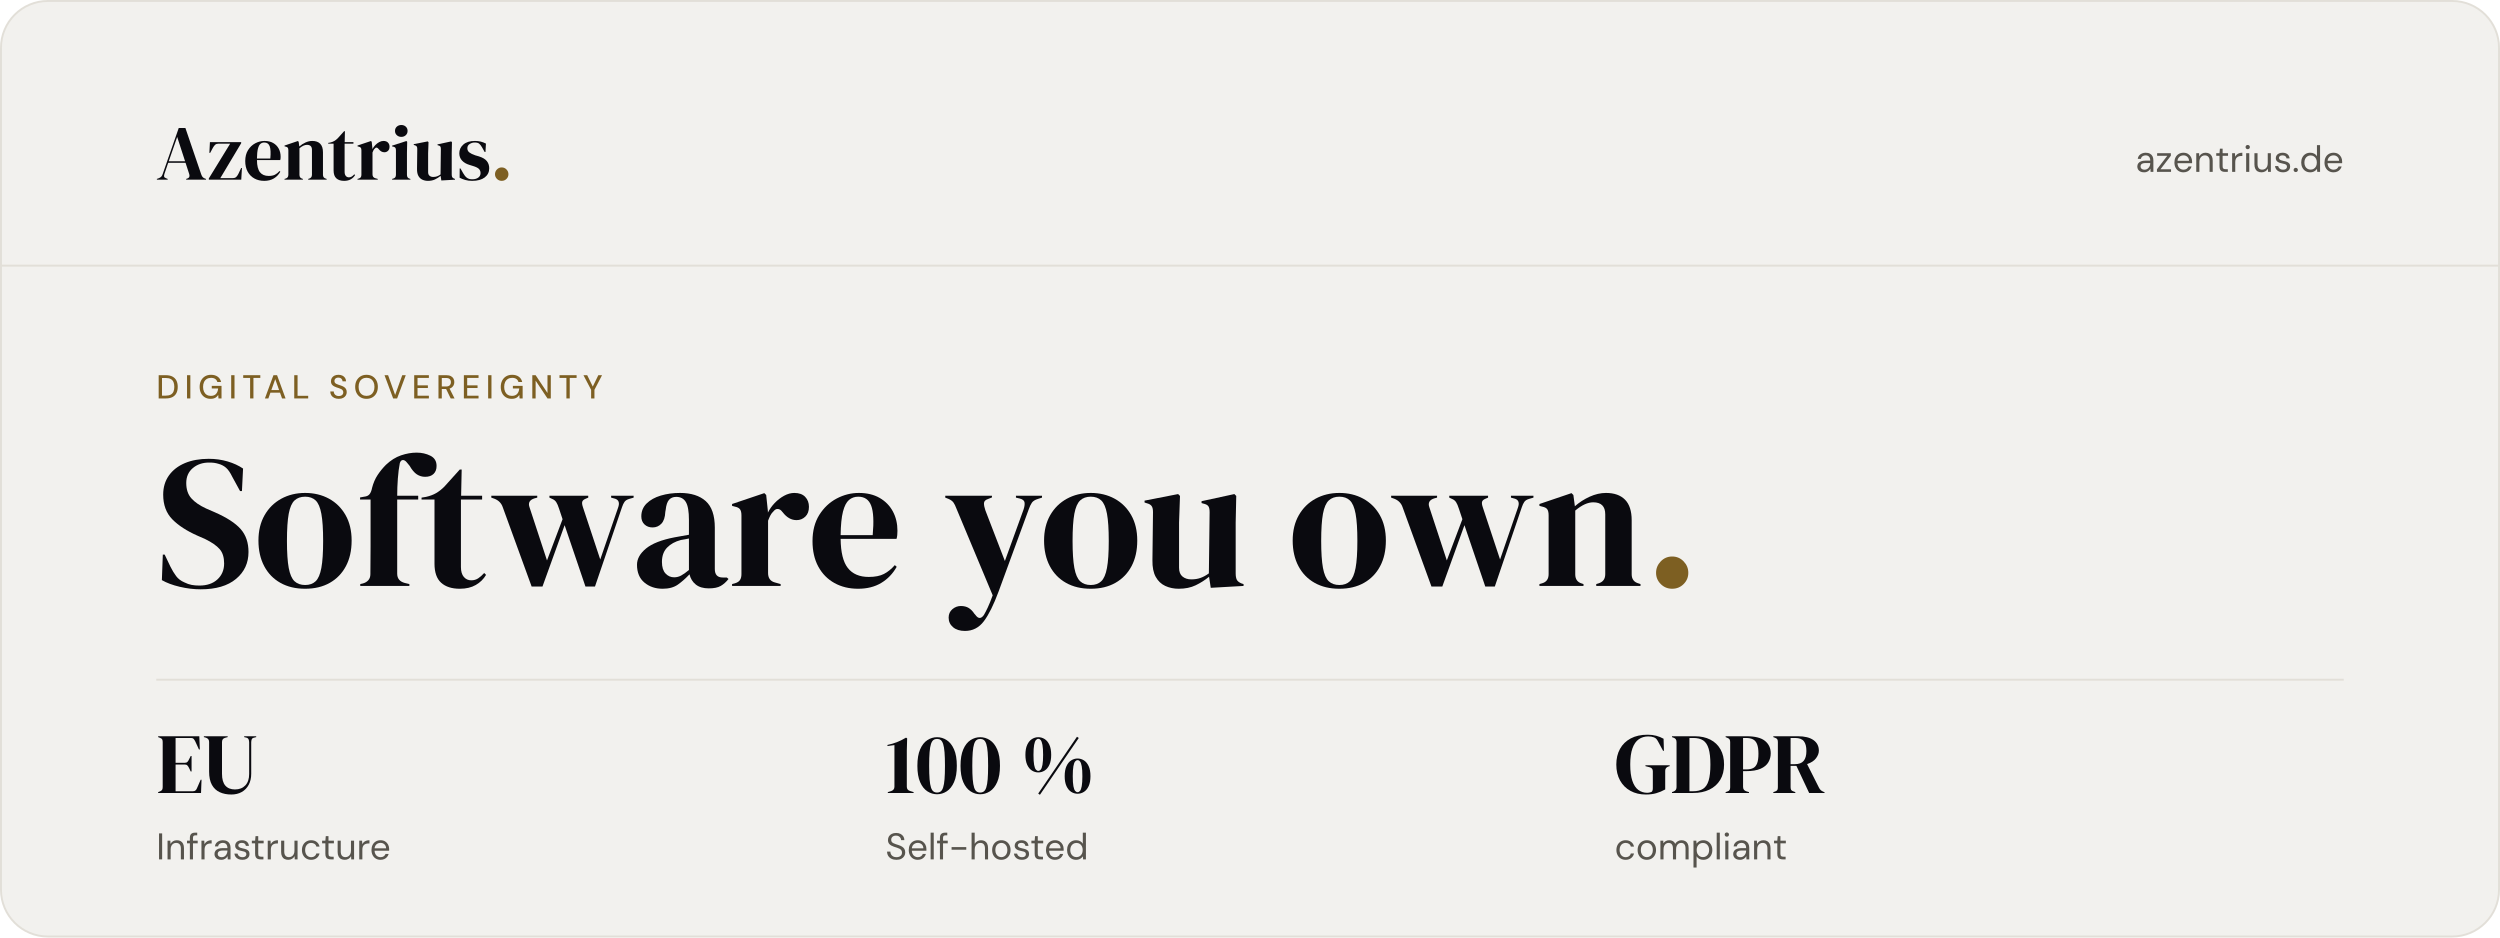
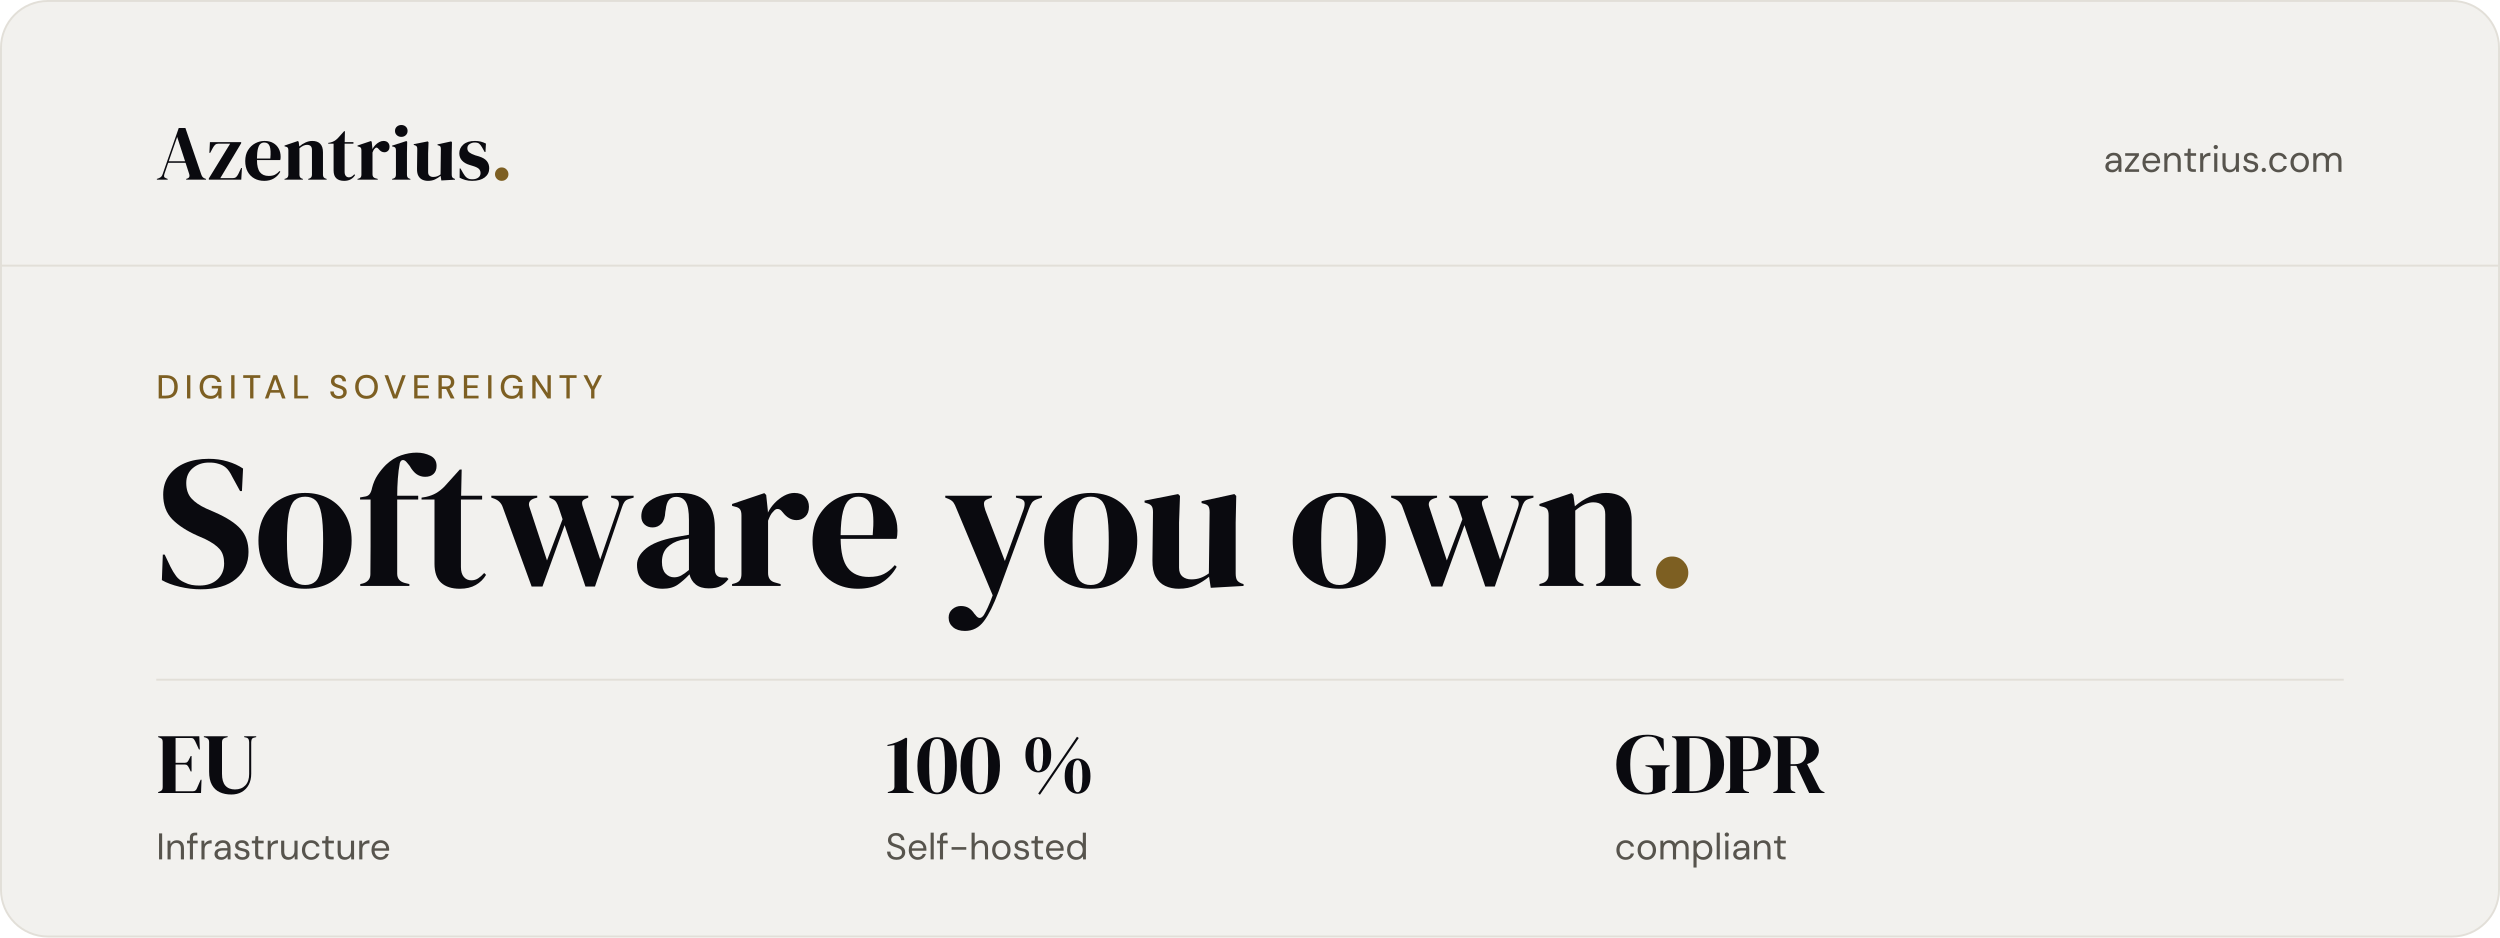
<svg xmlns="http://www.w3.org/2000/svg" viewBox="0 0 1280 480" width="1280" height="480" role="img" aria-label="Azentrius. Software you own.">
  <defs>
    <path id="d1" d="M8 0V10L33 19Q53 27 64.0 38.5Q75 50 82 71L288 662H373L576 67Q584 45 594.0 33.5Q604 22 625 14L637 10V0H383V10L398 15Q419 23 423.5 37.5Q428 52 422 72L375 216H153L105 75Q98 53 100.5 40.0Q103 27 124 19L146 10V0ZM160 236H369L268 547Z" />
    <path id="d105" d="M20 0V10L35 14Q55 20 62.5 32.0Q70 44 70 63V376Q70 398 62.5 408.5Q55 419 35 423L20 427V437L192 495L202 485L211 399V391Q225 419 247.5 442.5Q270 466 297.5 481.0Q325 496 352 496Q390 496 410.0 475.0Q430 454 430 422Q430 388 410.5 369.5Q391 351 364 351Q322 351 290 393L288 395Q278 409 265.0 410.5Q252 412 241 398Q231 389 224.5 376.5Q218 364 212 348V69Q212 29 247 19L279 10V0Z" />
    <path id="d106" d="M193 -15Q144 -15 105.0 -3.5Q66 8 33 25L34 144H44L78 84Q100 44 126.5 24.5Q153 5 194 5Q242 5 271.5 26.5Q301 48 301 84Q301 117 280.0 138.0Q259 159 202 176L160 189Q99 207 64.0 245.0Q29 283 29 338Q29 404 81.0 450.0Q133 496 230 496Q269 496 303.5 487.5Q338 479 370 462L364 354H354L319 416Q300 449 281.5 462.5Q263 476 226 476Q192 476 162.0 457.0Q132 438 132 403Q132 369 157.5 349.0Q183 329 233 312L278 299Q350 277 381.0 238.5Q412 200 412 146Q412 73 354.5 29.0Q297 -15 193 -15Z" />
    <path id="d108" d="M210 -15Q146 -15 110.5 17.0Q75 49 75 119V461H6V471L30 475Q61 482 83.5 495.0Q106 508 128 530L210 621H220L217 481H329V461H216V101Q216 66 231.5 48.0Q247 30 271 30Q292 30 308.0 40.5Q324 51 340 69L350 59Q330 25 295.0 5.0Q260 -15 210 -15Z" />
    <path id="d109" d="M201 -15Q162 -15 129.5 0.0Q97 15 78.5 48.5Q60 82 61 137L64 394Q64 417 56.0 427.0Q48 437 31 441L19 445V455L198 490L208 480L203 338V97Q203 65 221.5 50.0Q240 35 268 35Q296 35 318.0 43.0Q340 51 362 67L366 393Q366 416 359.0 425.5Q352 435 333 439L323 442V452L498 490L508 480L505 338V67Q505 45 511.0 33.0Q517 21 537 13L547 10V0L372 -10L363 49Q330 22 291.5 3.5Q253 -15 201 -15Z" />
    <path id="d115" d="M225 -3 71 420Q60 452 27 465L10 471V481H255V471L240 467Q201 455 214 419L307 136L390 356L371 413Q364 435 356.5 446.5Q349 458 337 463L320 471V481H527V471L513 465Q498 459 495.0 449.0Q492 439 499 419L591 141L686 417Q700 455 671 465L649 471V481H769V471L745 464Q728 459 720.5 448.5Q713 438 707 420L563 -3H512L401 324L283 -3Z" />
    <path id="d117" d="M112 -240Q72 -240 48.5 -220.0Q25 -200 25 -169Q25 -141 45.0 -124.0Q65 -107 90 -107Q115 -107 132.0 -117.5Q149 -128 162 -148L169 -156Q191 -186 213 -155Q222 -140 233.5 -115.5Q245 -91 260 -50L66 414Q59 433 51.0 444.5Q43 456 25 464L7 471V481H256V472L236 464Q214 457 213.5 441.5Q213 426 221 403L325 133L424 406Q432 429 430.0 444.5Q428 460 405 466L384 471V481H523V471L501 464Q478 457 469.0 444.0Q460 431 452 408L291 -31Q252 -136 213.0 -188.0Q174 -240 112 -240Z" />
    <path id="d120" d="M23 0V16L296 461H145Q119 461 104.0 447.0Q89 433 76 410L40 343H30L37 481H437V467L170 20H327Q359 20 374.0 35.0Q389 50 402 76L437 150H447L438 0Z" />
    <path id="d128" d="M251 -15Q191 -15 138.5 19.0Q86 53 54.0 126.0Q22 199 22 316Q22 434 54.0 507.5Q86 581 138.5 615.0Q191 649 251 649Q311 649 363.5 615.0Q416 581 448.5 507.5Q481 434 481 316Q481 199 448.5 126.0Q416 53 363.5 19.0Q311 -15 251 -15ZM251 5Q276 5 293.5 18.0Q311 31 322.0 65.0Q333 99 338.0 159.5Q343 220 343 316Q343 412 338.0 473.5Q333 535 322.0 569.0Q311 603 293.5 616.0Q276 629 251 629Q226 629 208.5 616.0Q191 603 180.0 569.5Q169 536 164.0 474.5Q159 413 159 316Q159 220 164.0 159.0Q169 98 180.0 64.5Q191 31 208.5 18.0Q226 5 251 5Z" />
    <path id="d129" d="M28 0V10L67 22Q105 35 105 73V557L24 546V559Q83 571 137.5 593.0Q192 615 240 644L253 635L249 492V73Q249 34 287 23L328 10V0Z" />
    <path id="d13" d="M22 0V10L43 18Q75 31 75 69V591Q75 631 43 642L22 650V660H286Q392 660 468.5 620.5Q545 581 586.5 507.5Q628 434 628 331Q628 226 583.0 152.0Q538 78 457.5 39.0Q377 0 268 0ZM225 20H268Q340 20 384.0 48.5Q428 77 448.5 144.5Q469 212 469 330Q469 448 448.5 515.5Q428 583 385.0 611.5Q342 640 272 640H225Z" />
    <path id="d147" d="M150 -15Q114 -15 89.0 10.0Q64 35 64 70Q64 105 89.0 131.0Q114 157 150 157Q186 157 211.0 131.0Q236 105 236 70Q236 35 211.0 10.0Q186 -15 150 -15Z" />
    <path id="d15" d="M22 0V10L45 19Q62 26 68.5 37.5Q75 49 75 69V591Q75 611 69.5 622.5Q64 634 45 641L22 650V660H501L507 506H497L454 600Q445 618 435.0 629.0Q425 640 405 640H225V351H332Q352 351 362.5 361.5Q373 372 381 390L401 430H411V250H401L381 292Q372 310 362.0 320.5Q352 331 332 331H225V20H427Q447 20 458.0 30.5Q469 41 476 60L517 154H527L521 0Z" />
    <path id="d207" d="M226 -21 206 -7 657 654 678 640ZM207 649Q246 649 280.5 627.5Q315 606 336.0 560.5Q357 515 357 443Q357 373 336.0 327.5Q315 282 280.5 260.5Q246 239 207 239Q168 239 133.5 260.5Q99 282 78.0 327.5Q57 373 57 443Q57 515 78.0 560.5Q99 606 133.5 627.5Q168 649 207 649ZM151 443Q151 367 158.5 327.0Q166 287 179.0 272.0Q192 257 207 257Q223 257 235.5 272.0Q248 287 255.5 327.5Q263 368 263 443Q263 519 255.5 559.0Q248 599 235.5 614.5Q223 630 207 630Q192 630 179.0 615.0Q166 600 158.5 559.5Q151 519 151 443ZM664 401Q703 401 737.5 379.5Q772 358 793.0 312.5Q814 267 814 195Q814 125 793.0 79.5Q772 34 737.5 12.5Q703 -9 664 -9Q625 -9 590.5 12.5Q556 34 535.0 79.5Q514 125 514 195Q514 267 535.0 312.5Q556 358 590.5 379.5Q625 401 664 401ZM608 195Q608 119 615.5 79.0Q623 39 636.0 24.0Q649 9 664 9Q680 9 692.5 24.0Q705 39 712.5 79.5Q720 120 720 195Q720 271 712.5 311.0Q705 351 692.5 366.5Q680 382 664 382Q649 382 636.0 367.0Q623 352 615.5 311.5Q608 271 608 195Z" />
    <path id="d21" d="M364 -18Q262 -18 184.5 24.5Q107 67 63.5 145.5Q20 224 20 331Q20 435 63.0 513.0Q106 591 187.5 634.5Q269 678 385 678Q438 678 483.5 666.0Q529 654 570 631L574 491H564L508 595Q495 620 484.0 631.0Q473 642 456 648Q440 653 426.5 655.5Q413 658 391 658Q329 658 281.5 625.0Q234 592 208.0 520.0Q182 448 182 331Q182 215 206.5 142.0Q231 69 276.0 35.5Q321 2 380 2Q389 2 397.5 3.5Q406 5 414 7Q433 10 439.0 23.0Q445 36 445 54V252Q445 291 405 300L359 312V322H641V312L627 308Q589 296 589 258V41Q537 12 483.5 -3.0Q430 -18 364 -18Z" />
    <path id="d43" d="M22 0V10L42 17Q62 23 68.5 35.0Q75 47 75 67V591Q75 611 68.0 623.0Q61 635 41 642L22 650V660H265Q414 660 480.5 605.5Q547 551 547 462Q547 405 519.5 357.5Q492 310 429.0 282.0Q366 254 259 254H225V70Q225 31 264 19L294 10V0ZM225 274H263Q312 274 343.0 290.0Q374 306 389.0 346.0Q404 386 404 457Q404 529 387.5 569.0Q371 609 339.0 624.5Q307 640 259 640H225Z" />
    <path id="d46" d="M22 0V10L43 17Q63 24 69.0 35.5Q75 47 75 68V591Q75 611 69.5 622.5Q64 634 45 641L22 650V660H308Q426 660 489.0 615.5Q552 571 552 492Q552 448 519.0 404.0Q486 360 415 336L554 60Q563 43 574.5 32.5Q586 22 605 14L618 9V0H439L291 315H223V68Q223 49 229.0 37.0Q235 25 254 19L278 10V0ZM223 335H271Q343 335 375.0 373.5Q407 412 407 488Q407 565 377.0 602.5Q347 640 276 640H223Z" />
    <path id="d47" d="M237 -18Q182 -18 125.0 -4.5Q68 9 30 31L35 167H45L76 102Q90 74 106.0 52.5Q122 31 150 19Q170 9 188.5 5.5Q207 2 230 2Q291 2 326.5 35.0Q362 68 362 120Q362 169 338.0 196.5Q314 224 261 250L220 268Q134 306 85.5 355.5Q37 405 37 487Q37 546 67.5 589.0Q98 632 152.5 655.0Q207 678 280 678Q333 678 380.5 664.0Q428 650 463 626L457 506H447L406 581Q389 616 372.0 630.5Q355 645 333 651Q320 655 309.0 656.5Q298 658 281 658Q230 658 195.0 628.5Q160 599 160 549Q160 498 187.0 467.5Q214 437 266 413L312 393Q408 351 450.0 303.5Q492 256 492 181Q492 93 425.5 37.5Q359 -18 237 -18Z" />
    <path id="d49" d="M339 -18Q263 -18 204.5 9.0Q146 36 113.5 94.5Q81 153 81 249V594Q81 632 42 644L20 650V660H297V650L268 642Q231 633 231 592V223Q231 130 270.0 85.5Q309 41 382 41Q458 41 502.5 88.0Q547 135 547 221V588Q547 608 540.5 623.5Q534 639 514 644L489 650V660H629V650L602 643Q583 639 577.0 624.0Q571 609 571 589V223Q571 150 542.0 95.5Q513 41 461.0 11.5Q409 -18 339 -18Z" />
    <path id="d60" d="M166 -15Q108 -15 68.5 18.0Q29 51 29 113Q29 160 77.0 199.5Q125 239 228 259Q244 262 264.0 265.5Q284 269 306 273V352Q306 420 289.5 447.5Q273 475 238 475Q214 475 200.0 459.5Q186 444 182 406L180 395Q178 352 159.0 332.0Q140 312 112 312Q86 312 69.0 328.0Q52 344 52 371Q52 412 80.5 440.0Q109 468 156.0 482.0Q203 496 258 496Q347 496 395.5 452.5Q444 409 444 311V90Q444 45 486 45H508L517 37Q498 13 475.5 0.0Q453 -13 412 -13Q368 -13 342.5 7.5Q317 28 309 62Q279 30 247.5 7.5Q216 -15 166 -15ZM227 46Q247 46 264.5 55.5Q282 65 306 85V253Q296 251 286.0 249.0Q276 247 263 245Q217 233 189.5 204.5Q162 176 162 128Q162 87 181.0 66.5Q200 46 227 46Z" />
    <path id="d73" d="M271 496Q336 496 382.0 469.5Q428 443 452.5 397.5Q477 352 477 294Q477 283 476.0 271.5Q475 260 472 251H174Q175 143 212.5 95.5Q250 48 324 48Q374 48 405.0 64.0Q436 80 463 111L473 102Q442 47 390.5 16.0Q339 -15 267 -15Q196 -15 141.0 15.5Q86 46 55.0 103.0Q24 160 24 239Q24 321 60.0 378.5Q96 436 152.5 466.0Q209 496 271 496ZM268 476Q239 476 218.5 458.5Q198 441 186.5 396.5Q175 352 174 271H345Q355 380 337.0 428.0Q319 476 268 476Z" />
    <path id="d78" d="M22 0V10L35 13Q54 18 65.0 30.5Q76 43 76 63Q76 100 76.5 136.5Q77 173 77 210V461H21V472L43 476Q63 478 72.0 490.0Q81 502 85 523Q95 562 114.5 591.5Q134 621 159 646Q197 682 239.5 696.5Q282 711 323 711Q363 711 396.0 694.5Q429 678 429 640Q429 613 413.0 597.5Q397 582 368 582Q344 582 324.0 595.0Q304 608 285 641L271 658Q260 672 249.0 671.5Q238 671 233 655Q226 620 222.5 573.0Q219 526 219 481H331V461H219V65Q219 27 259 16L284 10V0Z" />
    <path id="d81" d="M140 548Q106 548 82.5 569.5Q59 591 59 624Q59 658 82.5 679.0Q106 700 140 700Q174 700 197.0 679.0Q220 658 220 624Q220 591 197.0 569.5Q174 548 140 548ZM22 0V10L36 14Q56 20 63.5 32.0Q71 44 71 64V377Q71 398 63.5 408.5Q56 419 36 423L22 426V436L205 495L215 485L212 343V63Q212 43 219.5 31.0Q227 19 246 13L256 10V0Z" />
    <path id="d92" d="M20 0V10L34 14Q69 24 69 63V376Q69 398 62.0 408.5Q55 419 35 423L20 427V437L191 495L201 485L209 425Q244 456 288.0 476.0Q332 496 375 496Q441 496 476.5 460.0Q512 424 512 350V62Q512 23 550 13L559 10V0H323V10L336 14Q371 25 371 63V382Q371 446 307 446Q263 446 211 402V62Q211 23 246 13L255 10V0Z" />
    <path id="d94" d="M273 -15Q197 -15 141.0 16.5Q85 48 54.5 106.0Q24 164 24 242Q24 320 56.5 377.0Q89 434 145.5 465.0Q202 496 273 496Q344 496 400.0 465.5Q456 435 488.5 378.0Q521 321 521 242Q521 163 490.5 105.5Q460 48 404.5 16.5Q349 -15 273 -15ZM273 5Q308 5 329.0 25.0Q350 45 359.5 96.0Q369 147 369 240Q369 334 359.5 385.0Q350 436 329.0 456.0Q308 476 273 476Q238 476 216.5 456.0Q195 436 185.5 385.0Q176 334 176 240Q176 147 185.5 96.0Q195 45 216.5 25.0Q238 5 273 5Z" />
    <path id="m1" d="M28 0 285 700H394L650 0H544L339 580L132 0ZM144 173 172 253H501L528 173Z" />
    <path id="m13" d="M73 0V700H288Q411 700 490.5 657.0Q570 614 608.5 535.5Q647 457 647 349Q647 241 608.5 163.0Q570 85 490.5 42.5Q411 0 288 0ZM173 84H284Q381 84 438.0 116.0Q495 148 519.5 207.5Q544 267 544 349Q544 432 519.5 492.0Q495 552 438.0 584.0Q381 616 284 616H173Z" />
    <path id="m15" d="M73 0V700H515V618H173V394H485V314H173V82H515V0Z" />
    <path id="m21" d="M376 -12Q278 -12 203.5 33.0Q129 78 88.0 159.0Q47 240 47 348Q47 455 89.0 537.0Q131 619 208.0 665.5Q285 712 391 712Q511 712 591.0 654.5Q671 597 693 495H579Q565 553 516.5 586.5Q468 620 391 620Q317 620 262.5 587.0Q208 554 179.0 493.0Q150 432 150 348Q150 263 179.0 202.0Q208 141 260.5 109.0Q313 77 382 77Q488 77 542.0 138.0Q596 199 604 301H412V378H706V0H614L606 107Q582 68 550.5 41.5Q519 15 476.5 1.5Q434 -12 376 -12Z" />
    <path id="m23" d="M73 0V700H173V0Z" />
    <path id="m30" d="M73 0V700H173V79H493V0Z" />
    <path id="m33" d="M73 0V700H173L530 164V700H630V0H530L173 536V0Z" />
    <path id="m35" d="M388 -12Q287 -12 210.0 33.5Q133 79 90.0 160.5Q47 242 47 350Q47 457 90.0 538.5Q133 620 210.0 666.0Q287 712 388 712Q492 712 568.5 666.0Q645 620 687.5 538.5Q730 457 730 350Q730 242 687.5 160.5Q645 79 568.5 33.5Q492 -12 388 -12ZM388 77Q461 77 515.0 110.0Q569 143 598.5 204.0Q628 265 628 350Q628 435 598.5 496.0Q569 557 515.0 589.5Q461 622 388 622Q317 622 263.0 589.5Q209 557 179.5 496.0Q150 435 150 350Q150 265 179.5 204.0Q209 143 263.0 110.0Q317 77 388 77Z" />
    <path id="m46" d="M73 0V700H310Q393 700 446.0 672.0Q499 644 524.5 597.5Q550 551 550 492Q550 436 524.5 388.5Q499 341 445.0 312.5Q391 284 307 284H173V0ZM441 0 290 311H400L557 0ZM173 360H304Q378 360 412.5 396.5Q447 433 447 490Q447 548 413.0 582.0Q379 616 303 616H173Z" />
    <path id="m47" d="M302 -12Q225 -12 167.0 15.5Q109 43 77.0 93.0Q45 143 45 210H150Q150 172 168.0 140.5Q186 109 219.5 90.5Q253 72 301 72Q344 72 374.0 86.0Q404 100 420.5 124.5Q437 149 437 181Q437 218 420.5 242.0Q404 266 375.0 281.0Q346 296 308.5 308.5Q271 321 230 334Q147 362 106.5 405.0Q66 448 66 517Q66 576 94.0 619.5Q122 663 172.5 687.5Q223 712 292 712Q360 712 411.0 687.0Q462 662 491.0 618.0Q520 574 520 515H414Q414 542 400.0 568.0Q386 594 358.0 610.5Q330 627 289 627Q255 628 228.0 616.0Q201 604 186.0 581.0Q171 558 171 526Q171 494 184.5 474.5Q198 455 224.0 441.0Q250 427 284.5 415.5Q319 404 361 390Q413 373 453.5 348.5Q494 324 517.5 285.5Q541 247 541 187Q541 135 514.0 90.0Q487 45 434.0 16.5Q381 -12 302 -12Z" />
    <path id="m48" d="M237 0V618H29V700H544V618H337V0Z" />
    <path id="m54" d="M280 0 20 700H128L340 104L554 700H660L400 0Z" />
    <path id="m57" d="M249 0V260L18 700H131L312 331H286L466 700H578L349 260V0Z" />
    <path id="r104" d="M70 -220V504H146L153 422Q169 446 194.0 467.5Q219 489 254.0 502.5Q289 516 334 516Q408 516 462.5 481.0Q517 446 547.5 386.5Q578 327 578 251Q578 175 547.5 115.5Q517 56 462.0 22.0Q407 -12 333 -12Q272 -12 225.5 13.0Q179 38 154 83V-220ZM324 61Q373 61 411.0 85.0Q449 109 470.5 151.5Q492 194 492 252Q492 309 470.5 352.0Q449 395 411.0 419.0Q373 443 324 443Q274 443 236.0 419.0Q198 395 177.0 352.0Q156 309 156 252Q156 194 177.0 151.5Q198 109 236.0 85.0Q274 61 324 61Z" />
    <path id="r107" d="M70 0V504H146L152 408Q169 442 195.5 466.0Q222 490 259.5 503.0Q297 516 345 516V428H314Q282 428 253.0 419.5Q224 411 201.5 392.0Q179 373 166.5 340.5Q154 308 154 260V0Z" />
    <path id="r108" d="M260 -12Q197 -12 150.5 9.0Q104 30 76.5 67.5Q49 105 43 156H129Q134 130 150.0 108.0Q166 86 193.5 72.5Q221 59 261 59Q296 59 319.0 69.5Q342 80 353.5 98.0Q365 116 365 137Q365 168 350.5 184.0Q336 200 308.0 209.5Q280 219 240 226Q207 232 175.0 242.0Q143 252 118.0 268.5Q93 285 78.5 309.0Q64 333 64 368Q64 411 86.0 444.5Q108 478 149.5 497.0Q191 516 246 516Q327 516 377.0 477.0Q427 438 436 364H353Q348 402 320.5 423.5Q293 445 245 445Q198 445 173.5 426.0Q149 407 149 376Q149 356 162.5 340.5Q176 325 202.5 314.0Q229 303 268 296Q318 287 359.0 272.0Q400 257 425.5 227.5Q451 198 451 144Q451 97 427.5 62.0Q404 27 361.0 7.5Q318 -12 260 -12Z" />
    <path id="r110" d="M268 0Q223 0 190.0 14.0Q157 28 139.5 61.5Q122 95 122 152V433H34V504H122L133 626H206V504H352V433H206V152Q206 105 225.0 88.5Q244 72 292 72H346V0Z" />
    <path id="r111" d="M253 -12Q195 -12 151.5 11.0Q108 34 84.5 82.0Q61 130 61 202V504H145V211Q145 136 178.0 98.0Q211 60 271 60Q313 60 347.0 80.5Q381 101 400.5 139.5Q420 178 420 234V504H504V0H428L423 88Q400 41 355.0 14.5Q310 -12 253 -12Z" />
    <path id="r122" d="M36 0V69L315 434H41V504H411V435L131 70H416V0Z" />
    <path id="r156" d="M100 -5Q75 -5 58.5 11.5Q42 28 42 52Q42 76 58.5 92.5Q75 109 100 109Q125 109 141.0 92.5Q157 76 157 52Q157 28 141.0 11.5Q125 -5 100 -5Z" />
    <path id="r171" d="M72 260V331H468V260Z" />
    <path id="r23" d="M75 0V700H159V0Z" />
    <path id="r47" d="M298 -12Q221 -12 164.0 16.0Q107 44 76.0 94.0Q45 144 45 210H133Q133 169 152.0 134.5Q171 100 207.5 79.5Q244 59 298 59Q345 59 378.5 74.5Q412 90 429.5 117.0Q447 144 447 178Q447 219 429.5 244.5Q412 270 382.0 286.0Q352 302 312.5 314.5Q273 327 230 341Q147 369 108.0 411.0Q69 453 69 520Q69 577 95.5 620.0Q122 663 171.5 687.5Q221 712 289 712Q356 712 405.5 687.0Q455 662 483.0 618.5Q511 575 511 518H423Q423 547 408.0 575.0Q393 603 362.5 621.5Q332 640 286 640Q248 641 218.5 627.5Q189 614 172.5 589.0Q156 564 156 528Q156 494 170.5 473.0Q185 452 212.5 437.5Q240 423 277.0 411.0Q314 399 359 384Q410 367 449.5 342.5Q489 318 511.5 280.0Q534 242 534 183Q534 133 507.5 88.5Q481 44 429.0 16.0Q377 -12 298 -12Z" />
    <path id="r60" d="M234 -12Q173 -12 132.0 9.5Q91 31 71.0 66.5Q51 102 51 144Q51 195 77.5 230.5Q104 266 152.5 284.5Q201 303 267 303H400Q400 350 385.5 381.5Q371 413 343.5 429.0Q316 445 275 445Q227 445 192.0 421.0Q157 397 149 350H63Q69 404 99.5 440.5Q130 477 177.0 496.5Q224 516 275 516Q345 516 391.5 490.5Q438 465 461.0 419.5Q484 374 484 312V0H409L404 89Q394 68 378.5 49.5Q363 31 342.0 17.5Q321 4 294.5 -4.0Q268 -12 234 -12ZM247 59Q282 59 310.5 73.5Q339 88 359.0 113.5Q379 139 389.5 170.0Q400 201 400 235V238H274Q225 238 195.0 226.5Q165 215 152.0 194.5Q139 174 139 148Q139 121 151.5 101.0Q164 81 188.5 70.0Q213 59 247 59Z" />
    <path id="r69" d="M297 -12Q226 -12 169.5 21.0Q113 54 81.0 113.5Q49 173 49 251Q49 331 81.0 390.0Q113 449 169.5 482.5Q226 516 297 516Q387 516 447.0 469.5Q507 423 523 345H437Q427 392 388.0 418.0Q349 444 296 444Q253 444 216.0 422.5Q179 401 157.0 358.0Q135 315 135 252Q135 205 148.0 168.5Q161 132 183.0 108.0Q205 84 234.5 71.5Q264 59 296 59Q332 59 361.0 70.5Q390 82 410.0 105.0Q430 128 437 159H523Q507 83 446.5 35.5Q386 -12 297 -12Z" />
    <path id="r71" d="M292 -12Q219 -12 164.0 22.5Q109 57 79.0 117.0Q49 177 49 253Q49 329 79.0 388.5Q109 448 164.5 482.0Q220 516 293 516Q355 516 401.5 491.0Q448 466 473 421V720H557V0H481L474 83Q458 58 433.0 36.5Q408 15 373.0 1.5Q338 -12 292 -12ZM302 61Q352 61 390.0 85.0Q428 109 449.0 151.5Q470 194 470 252Q470 309 449.0 352.0Q428 395 390.0 419.0Q352 443 302 443Q253 443 215.0 419.0Q177 395 156.0 352.0Q135 309 135 252Q135 194 156.0 151.5Q177 109 215.0 85.0Q253 61 302 61Z" />
    <path id="r73" d="M291 -12Q220 -12 165.5 21.0Q111 54 80.0 113.5Q49 173 49 252Q49 332 79.5 391.0Q110 450 165.5 483.0Q221 516 293 516Q367 516 418.5 483.0Q470 450 497.5 396.5Q525 343 525 279Q525 269 525.0 258.0Q525 247 524 233H112V298H443Q440 367 397.5 406.0Q355 445 291 445Q248 445 211.5 425.5Q175 406 153.0 368.5Q131 331 131 275V247Q131 185 153.5 143.0Q176 101 212.5 80.0Q249 59 291 59Q344 59 378.5 82.5Q413 106 428 146H511Q499 101 469.0 65.0Q439 29 394.5 8.5Q350 -12 291 -12Z" />
    <path id="r78" d="M98 0V582Q98 630 114.0 660.5Q130 691 161.5 705.5Q193 720 239 720H296V648H252Q215 648 198.5 633.0Q182 618 182 580V0ZM21 433V504H309V433Z" />
    <path id="r80" d="M70 0V720H154V419Q179 464 224.5 490.0Q270 516 324 516Q382 516 425.0 492.5Q468 469 491.0 421.0Q514 373 514 300V0H431V291Q431 367 399.0 405.5Q367 444 306 444Q263 444 228.5 423.0Q194 402 174.0 363.0Q154 324 154 267V0Z" />
    <path id="r81" d="M78 0V504H162V0ZM120 611Q95 611 78.5 627.5Q62 644 62 669Q62 694 78.5 709.5Q95 725 120 725Q144 725 161.0 709.5Q178 694 178 669Q178 644 161.0 627.5Q144 611 120 611Z" />
    <path id="r91" d="M70 0V720H154V0Z" />
    <path id="r93" d="M70 0V504H146L151 432Q175 471 215.5 493.5Q256 516 304 516Q343 516 374.5 505.5Q406 495 430.0 473.5Q454 452 469 419Q495 465 540.5 490.5Q586 516 638 516Q696 516 739.5 492.5Q783 469 806.5 421.5Q830 374 830 301V0H747V292Q747 368 716.0 406.0Q685 444 629 444Q590 444 559.0 423.5Q528 403 510.0 364.0Q492 325 492 268V0H408V292Q408 368 377.0 406.0Q346 444 289 444Q251 444 220.5 423.5Q190 403 172.0 364.0Q154 325 154 268V0Z" />
    <path id="r94" d="M70 0V504H146L150 416Q174 463 218.5 489.5Q263 516 320 516Q379 516 422.0 492.5Q465 469 489.0 421.5Q513 374 513 301V0H429V292Q429 368 395.5 406.0Q362 444 301 444Q259 444 226.0 423.5Q193 403 173.5 364.5Q154 326 154 269V0Z" />
    <path id="r96" d="M295 -12Q225 -12 169.0 20.5Q113 53 81.0 112.5Q49 172 49 251Q49 332 81.5 391.5Q114 451 170.5 483.5Q227 516 297 516Q369 516 424.5 483.5Q480 451 512.5 391.5Q545 332 545 252Q545 172 512.0 112.5Q479 53 423.0 20.5Q367 -12 295 -12ZM296 60Q339 60 376.0 81.5Q413 103 436.0 146.0Q459 189 459 252Q459 316 436.5 358.5Q414 401 377.5 422.5Q341 444 297 444Q255 444 217.5 422.5Q180 401 157.5 358.5Q135 316 135 252Q135 189 157.5 146.0Q180 103 216.5 81.5Q253 60 296 60Z" />
  </defs>
  <rect x="0.5" y="0.5" width="1279" height="479" rx="24" fill="#f2f1ee" stroke="#e2dfd8" stroke-width="1" />
  <g fill="#0a0a0f">
    <use href="#d1" transform="translate(80 92) scale(0.04 -0.04)" />
    <use href="#d120" transform="translate(106 92) scale(0.04 -0.04)" />
    <use href="#d73" transform="translate(124.6 92) scale(0.04 -0.04)" />
    <use href="#d92" transform="translate(144.88 92) scale(0.04 -0.04)" />
    <use href="#d108" transform="translate(167.8 92) scale(0.04 -0.04)" />
    <use href="#d105" transform="translate(182.24 92) scale(0.04 -0.04)" />
    <use href="#d81" transform="translate(199.88 92) scale(0.04 -0.04)" />
    <use href="#d109" transform="translate(211.08 92) scale(0.04 -0.04)" />
    <use href="#d106" transform="translate(234 92) scale(0.04 -0.04)" />
  </g>
  <g fill="#7d5f22">
    <use href="#d147" transform="translate(250.88 92) scale(0.04 -0.04)" />
  </g>
  <g fill="#57544d">
-     <use href="#r60" transform="translate(1093.33 88) scale(0.019 -0.019)" />
-     <use href="#r122" transform="translate(1103.67 88) scale(0.019 -0.019)" />
-     <use href="#r73" transform="translate(1112.37 88) scale(0.019 -0.019)" />
-     <use href="#r94" transform="translate(1123.16 88) scale(0.019 -0.019)" />
-     <use href="#r110" transform="translate(1134.07 88) scale(0.019 -0.019)" />
-     <use href="#r107" transform="translate(1141.52 88) scale(0.019 -0.019)" />
-     <use href="#r81" transform="translate(1148.55 88) scale(0.019 -0.019)" />
-     <use href="#r111" transform="translate(1153.11 88) scale(0.019 -0.019)" />
-     <use href="#r108" transform="translate(1163.99 88) scale(0.019 -0.019)" />
-     <use href="#r156" transform="translate(1173.53 88) scale(0.019 -0.019)" />
-     <use href="#r71" transform="translate(1177.29 88) scale(0.019 -0.019)" />
-     <use href="#r73" transform="translate(1189.21 88) scale(0.019 -0.019)" />
+     <use href="#r60" transform="translate(1076.97 88) scale(0.019 -0.019)" />
+     <use href="#r122" transform="translate(1087.31 88) scale(0.019 -0.019)" />
+     <use href="#r73" transform="translate(1096.01 88) scale(0.019 -0.019)" />
+     <use href="#r94" transform="translate(1106.8 88) scale(0.019 -0.019)" />
+     <use href="#r110" transform="translate(1117.71 88) scale(0.019 -0.019)" />
+     <use href="#r107" transform="translate(1125.16 88) scale(0.019 -0.019)" />
+     <use href="#r81" transform="translate(1132.19 88) scale(0.019 -0.019)" />
+     <use href="#r111" transform="translate(1136.75 88) scale(0.019 -0.019)" />
+     <use href="#r108" transform="translate(1147.64 88) scale(0.019 -0.019)" />
+     <use href="#r156" transform="translate(1157.17 88) scale(0.019 -0.019)" />
+     <use href="#r69" transform="translate(1160.94 88) scale(0.019 -0.019)" />
+     <use href="#r96" transform="translate(1171.8 88) scale(0.019 -0.019)" />
+     <use href="#r93" transform="translate(1183.07 88) scale(0.019 -0.019)" />
  </g>
  <path d="M0.5 136H1279.5" stroke="#e2dfd8" stroke-width="1" fill="none" />
  <g fill="#7d5f22">
    <use href="#m13" transform="translate(80 204) scale(0.017 -0.017)" />
    <use href="#m23" transform="translate(94.52 204) scale(0.017 -0.017)" />
    <use href="#m21" transform="translate(101.42 204) scale(0.017 -0.017)" />
    <use href="#m23" transform="translate(117.13 204) scale(0.017 -0.017)" />
    <use href="#m48" transform="translate(124.03 204) scale(0.017 -0.017)" />
    <use href="#m1" transform="translate(135.16 204) scale(0.017 -0.017)" />
    <use href="#m30" transform="translate(149.41 204) scale(0.017 -0.017)" />
    <use href="#m47" transform="translate(168.33 204) scale(0.017 -0.017)" />
    <use href="#m35" transform="translate(181.05 204) scale(0.017 -0.017)" />
    <use href="#m54" transform="translate(196.53 204) scale(0.017 -0.017)" />
    <use href="#m15" transform="translate(210.83 204) scale(0.017 -0.017)" />
    <use href="#m46" transform="translate(223.26 204) scale(0.017 -0.017)" />
    <use href="#m15" transform="translate(236.26 204) scale(0.017 -0.017)" />
    <use href="#m23" transform="translate(248.69 204) scale(0.017 -0.017)" />
    <use href="#m21" transform="translate(255.59 204) scale(0.017 -0.017)" />
    <use href="#m33" transform="translate(271.3 204) scale(0.017 -0.017)" />
    <use href="#m48" transform="translate(285.97 204) scale(0.017 -0.017)" />
    <use href="#m57" transform="translate(298.42 204) scale(0.017 -0.017)" />
  </g>
  <g fill="#0a0a0f">
    <use href="#d47" transform="translate(80 300) scale(0.096 -0.096)" />
    <use href="#d94" transform="translate(130.02 300) scale(0.096 -0.096)" />
    <use href="#d78" transform="translate(182.34 300) scale(0.096 -0.096)" />
    <use href="#d108" transform="translate(215.26 300) scale(0.096 -0.096)" />
    <use href="#d115" transform="translate(250.59 300) scale(0.096 -0.096)" />
    <use href="#d60" transform="translate(323.36 300) scale(0.096 -0.096)" />
    <use href="#d105" transform="translate(372.9 300) scale(0.096 -0.096)" />
    <use href="#d73" transform="translate(413.7 300) scale(0.096 -0.096)" />
    <use href="#d117" transform="translate(483.3 300) scale(0.096 -0.096)" />
    <use href="#d94" transform="translate(532.26 300) scale(0.096 -0.096)" />
    <use href="#d109" transform="translate(584.19 300) scale(0.096 -0.096)" />
    <use href="#d94" transform="translate(659.55 300) scale(0.096 -0.096)" />
    <use href="#d115" transform="translate(711.3 300) scale(0.096 -0.096)" />
    <use href="#d92" transform="translate(786.27 300) scale(0.096 -0.096)" />
  </g>
  <g fill="#7d5f22">
    <use href="#d147" transform="translate(841.76 300) scale(0.096 -0.096)" />
  </g>
  <path d="M80 348H1200" stroke="#e2dfd8" stroke-width="1" fill="none" />
  <g fill="#0a0a0f">
    <use href="#d15" transform="translate(80 406) scale(0.044 -0.044)" />
    <use href="#d49" transform="translate(103.5 406) scale(0.044 -0.044)" />
  </g>
  <g fill="#57544d">
    <use href="#r23" transform="translate(80 440) scale(0.019 -0.019)" />
    <use href="#r94" transform="translate(84.45 440) scale(0.019 -0.019)" />
    <use href="#r78" transform="translate(95.35 440) scale(0.019 -0.019)" />
    <use href="#r107" transform="translate(101.81 440) scale(0.019 -0.019)" />
    <use href="#r60" transform="translate(108.84 440) scale(0.019 -0.019)" />
    <use href="#r108" transform="translate(119.18 440) scale(0.019 -0.019)" />
    <use href="#r110" transform="translate(128.3 440) scale(0.019 -0.019)" />
    <use href="#r107" transform="translate(135.75 440) scale(0.019 -0.019)" />
    <use href="#r111" transform="translate(142.78 440) scale(0.019 -0.019)" />
    <use href="#r69" transform="translate(153.66 440) scale(0.019 -0.019)" />
    <use href="#r110" transform="translate(164.27 440) scale(0.019 -0.019)" />
    <use href="#r111" transform="translate(171.71 440) scale(0.019 -0.019)" />
    <use href="#r107" transform="translate(182.6 440) scale(0.019 -0.019)" />
    <use href="#r73" transform="translate(189.27 440) scale(0.019 -0.019)" />
  </g>
  <g fill="#0a0a0f">
    <use href="#d129" transform="translate(453.33 406) scale(0.044 -0.044)" />
    <use href="#d128" transform="translate(468.73 406) scale(0.044 -0.044)" />
    <use href="#d128" transform="translate(490.82 406) scale(0.044 -0.044)" />
    <use href="#d207" transform="translate(522.5 406) scale(0.044 -0.044)" />
  </g>
  <g fill="#57544d">
    <use href="#r47" transform="translate(453.33 440) scale(0.019 -0.019)" />
    <use href="#r73" transform="translate(464.35 440) scale(0.019 -0.019)" />
    <use href="#r91" transform="translate(475.15 440) scale(0.019 -0.019)" />
    <use href="#r78" transform="translate(479.38 440) scale(0.019 -0.019)" />
    <use href="#r171" transform="translate(485.84 440) scale(0.019 -0.019)" />
    <use href="#r80" transform="translate(496.12 440) scale(0.019 -0.019)" />
    <use href="#r96" transform="translate(507.05 440) scale(0.019 -0.019)" />
    <use href="#r108" transform="translate(518.31 440) scale(0.019 -0.019)" />
    <use href="#r110" transform="translate(527.43 440) scale(0.019 -0.019)" />
    <use href="#r73" transform="translate(534.62 440) scale(0.019 -0.019)" />
    <use href="#r71" transform="translate(545.41 440) scale(0.019 -0.019)" />
  </g>
  <g fill="#0a0a0f">
    <use href="#d21" transform="translate(826.67 406) scale(0.044 -0.044)" />
    <use href="#d13" transform="translate(855.09 406) scale(0.044 -0.044)" />
    <use href="#d43" transform="translate(882.55 406) scale(0.044 -0.044)" />
    <use href="#d46" transform="translate(906.97 406) scale(0.044 -0.044)" />
  </g>
  <g fill="#57544d">
    <use href="#r69" transform="translate(826.67 440) scale(0.019 -0.019)" />
    <use href="#r96" transform="translate(837.53 440) scale(0.019 -0.019)" />
    <use href="#r93" transform="translate(848.8 440) scale(0.019 -0.019)" />
    <use href="#r104" transform="translate(865.73 440) scale(0.019 -0.019)" />
    <use href="#r91" transform="translate(877.62 440) scale(0.019 -0.019)" />
    <use href="#r81" transform="translate(881.86 440) scale(0.019 -0.019)" />
    <use href="#r60" transform="translate(886.42 440) scale(0.019 -0.019)" />
    <use href="#r94" transform="translate(896.76 440) scale(0.019 -0.019)" />
    <use href="#r110" transform="translate(907.66 440) scale(0.019 -0.019)" />
  </g>
</svg>
